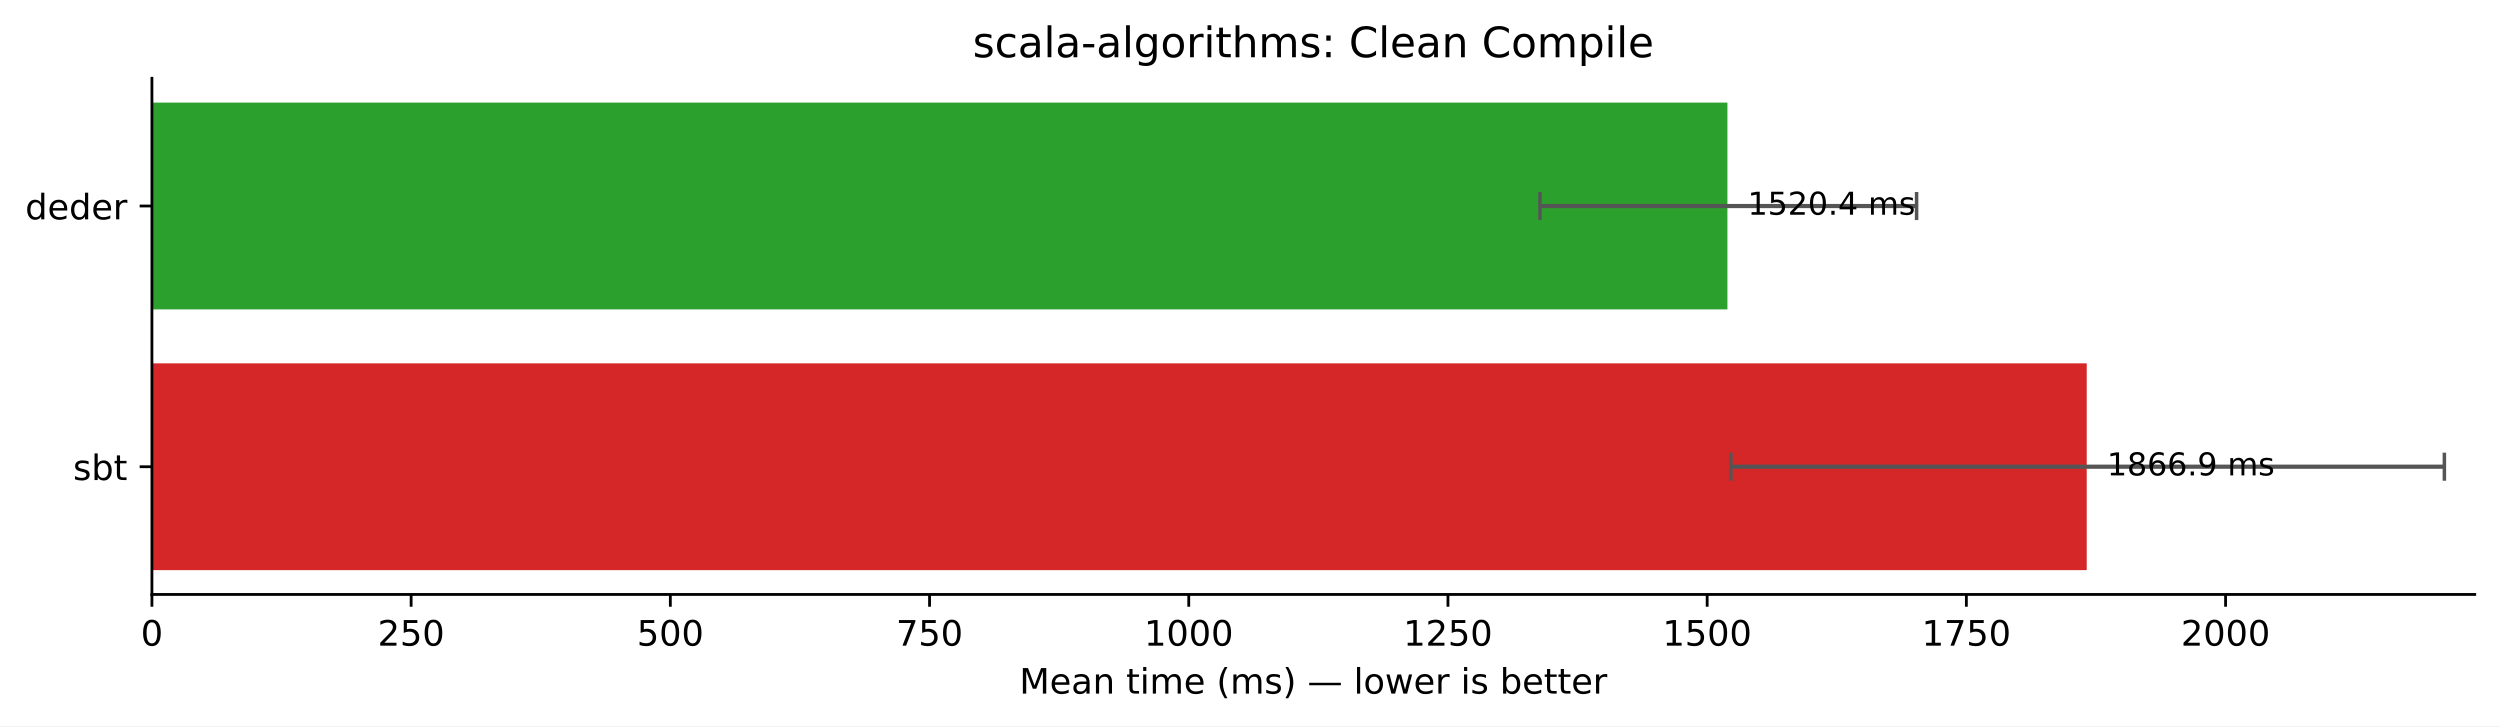
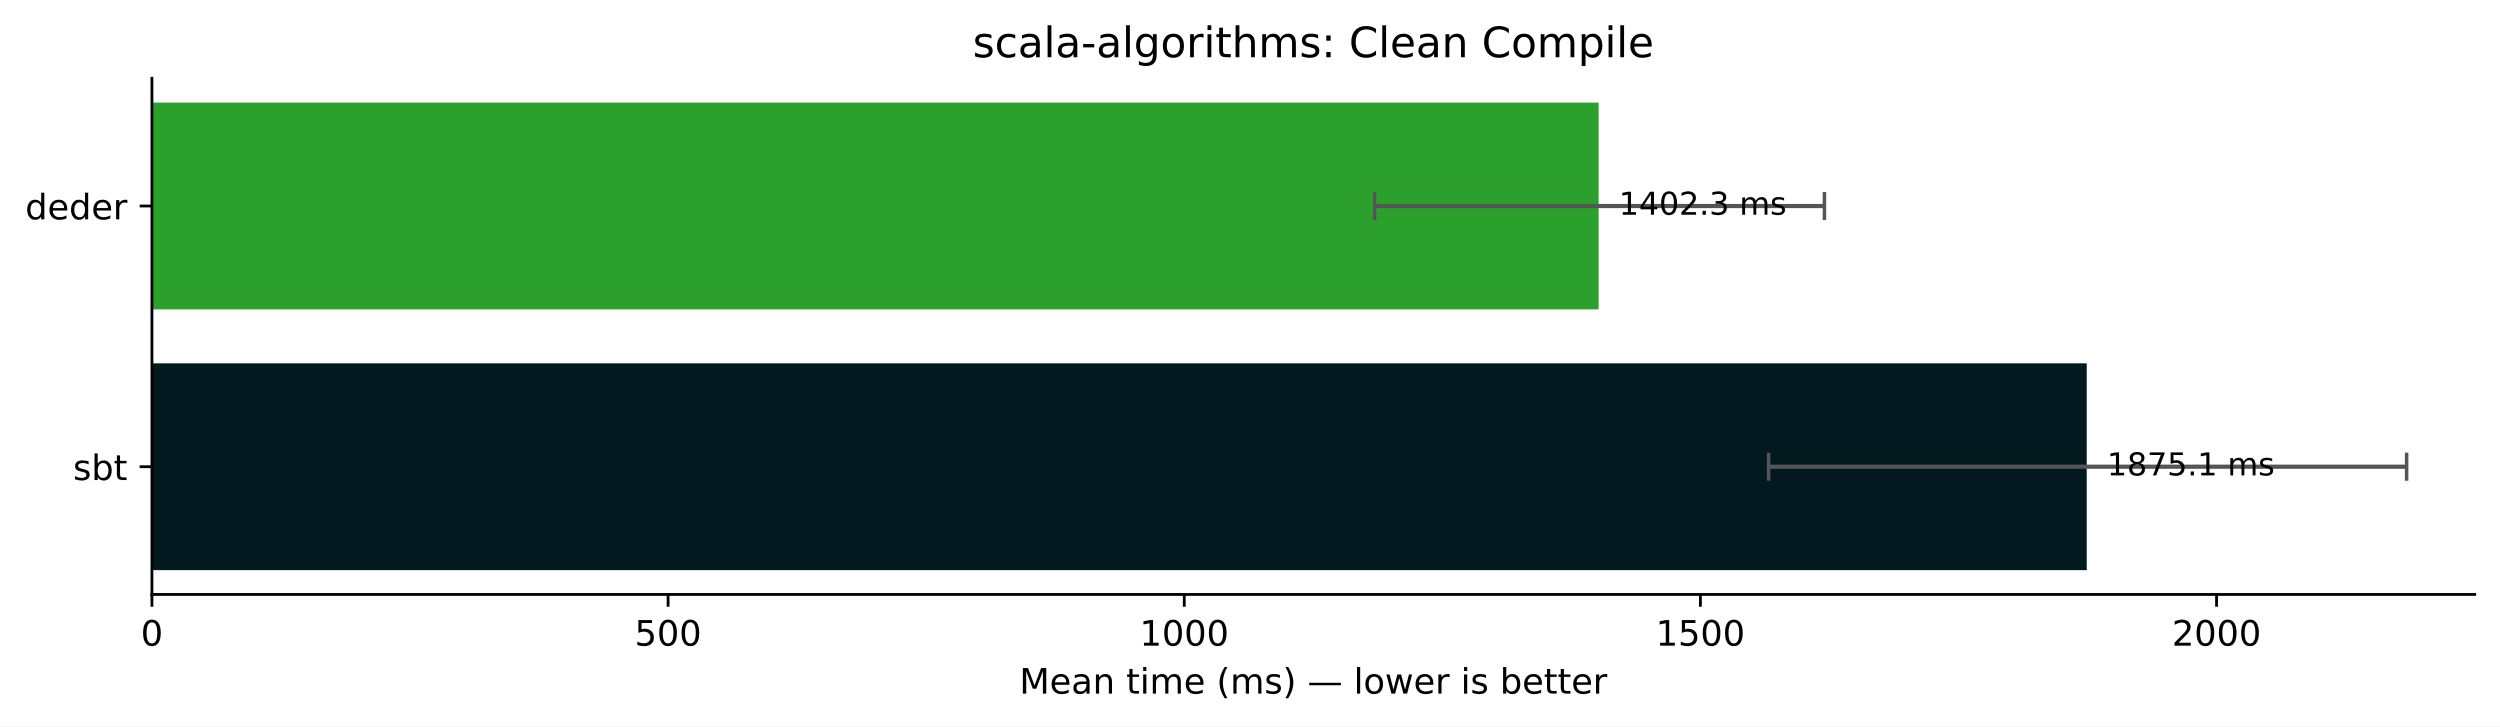
<svg xmlns="http://www.w3.org/2000/svg" xmlns:xlink="http://www.w3.org/1999/xlink" width="712.754pt" height="207.034pt" viewBox="0 0 712.754 207.034" version="1.1">
  <defs>
    <style type="text/css">*{stroke-linejoin: round; stroke-linecap: butt}</style>
  </defs>
  <g id="figure_1">
    <g id="patch_1">
      <path d="M 0 207.034  L 712.754 207.034  L 712.754 0  L 0 0  z " style="fill: #ffffff" />
    </g>
    <g id="axes_1">
      <g id="patch_2">
        <path d="M 43.314 169.478  L 705.554 169.478  L 705.554 22.318  L 43.314 22.318  z " style="fill: #ffffff" />
      </g>
      <g id="patch_3">
-         <path d="M 43.314 162.789  L 595.181 162.789  L 595.181 103.33  L 43.314 103.33  z " clip-path="url(#pf3f19728ad)" style="fill: #d62728; stroke: #ffffff; stroke-width: 0.5; stroke-linejoin: miter" />
+         <path d="M 43.314 162.789  L 595.181 162.789  L 595.181 103.33  L 43.314 103.33  z " clip-path="url(#pd1c0dfbd78)" style="fill: #01191f; stroke: #ffffff; stroke-width: 0.5; stroke-linejoin: miter" />
      </g>
      <g id="patch_4">
-         <path d="M 43.314 88.466  L 492.737 88.466  L 492.737 29.007  L 43.314 29.007  z " clip-path="url(#pf3f19728ad)" style="fill: #2ca02c; stroke: #ffffff; stroke-width: 0.5; stroke-linejoin: miter" />
+         <path d="M 43.314 88.466  L 456.024 88.466  L 456.024 29.007  L 43.314 29.007  z " clip-path="url(#pd1c0dfbd78)" style="fill: #2ca02c; stroke: #ffffff; stroke-width: 0.5; stroke-linejoin: miter" />
      </g>
      <g id="matplotlib.axis_1">
        <g id="xtick_1">
          <g id="line2d_1">
            <defs>
-               <path id="m927faacb60" d="M 0 0  L 0 3.5  " style="stroke: #000000; stroke-width: 0.8" />
+               <path id="m03cf337644" d="M 0 0  L 0 3.5  " style="stroke: #000000; stroke-width: 0.8" />
            </defs>
            <g>
-               <use xlink:href="#m927faacb60" x="43.314" y="169.478" style="stroke: #000000; stroke-width: 0.8" />
+               <use xlink:href="#m03cf337644" x="43.314" y="169.478" style="stroke: #000000; stroke-width: 0.8" />
            </g>
          </g>
          <g id="text_1">
            <g transform="translate(40.13281 184.0766) scale(0.1 -0.1)">
              <defs>
                <path id="DejaVuSans-30" d="M 2034 4250  Q 1547 4250 1301 3770  Q 1056 3291 1056 2328  Q 1056 1369 1301 889  Q 1547 409 2034 409  Q 2525 409 2770 889  Q 3016 1369 3016 2328  Q 3016 3291 2770 3770  Q 2525 4250 2034 4250  z M 2034 4750  Q 2819 4750 3233 4129  Q 3647 3509 3647 2328  Q 3647 1150 3233 529  Q 2819 -91 2034 -91  Q 1250 -91 836 529  Q 422 1150 422 2328  Q 422 3509 836 4129  Q 1250 4750 2034 4750  z " transform="scale(0.015625)" />
              </defs>
              <use xlink:href="#DejaVuSans-30" />
            </g>
          </g>
        </g>
        <g id="xtick_2">
          <g id="line2d_2">
            <g>
-               <use xlink:href="#m927faacb60" x="117.214" y="169.478" style="stroke: #000000; stroke-width: 0.8" />
+               <use xlink:href="#m03cf337644" x="190.472" y="169.478" style="stroke: #000000; stroke-width: 0.8" />
            </g>
          </g>
          <g id="text_2">
-             <g transform="translate(107.6705 184.0766) scale(0.1 -0.1)">
-               <defs>
-                 <path id="DejaVuSans-32" d="M 1228 531  L 3431 531  L 3431 0  L 469 0  L 469 531  Q 828 903 1448 1529  Q 2069 2156 2228 2338  Q 2531 2678 2651 2914  Q 2772 3150 2772 3378  Q 2772 3750 2511 3984  Q 2250 4219 1831 4219  Q 1534 4219 1204 4116  Q 875 4013 500 3803  L 500 4441  Q 881 4594 1212 4672  Q 1544 4750 1819 4750  Q 2544 4750 2975 4387  Q 3406 4025 3406 3419  Q 3406 3131 3298 2873  Q 3191 2616 2906 2266  Q 2828 2175 2409 1742  Q 1991 1309 1228 531  z " transform="scale(0.015625)" />
+             <g transform="translate(180.9282 184.0766) scale(0.1 -0.1)">
+               <defs>
                <path id="DejaVuSans-35" d="M 691 4666  L 3169 4666  L 3169 4134  L 1269 4134  L 1269 2991  Q 1406 3038 1543 3061  Q 1681 3084 1819 3084  Q 2600 3084 3056 2656  Q 3513 2228 3513 1497  Q 3513 744 3044 326  Q 2575 -91 1722 -91  Q 1428 -91 1123 -41  Q 819 9 494 109  L 494 744  Q 775 591 1075 516  Q 1375 441 1709 441  Q 2250 441 2565 725  Q 2881 1009 2881 1497  Q 2881 1984 2565 2268  Q 2250 2553 1709 2553  Q 1456 2553 1204 2497  Q 953 2441 691 2322  L 691 4666  z " transform="scale(0.015625)" />
              </defs>
-               <use xlink:href="#DejaVuSans-32" />
-               <use xlink:href="#DejaVuSans-35" transform="translate(63.62305 0)" />
-               <use xlink:href="#DejaVuSans-30" transform="translate(127.2461 0)" />
-             </g>
-           </g>
-         </g>
-         <g id="xtick_3">
-           <g id="line2d_3">
-             <g>
-               <use xlink:href="#m927faacb60" x="191.114" y="169.478" style="stroke: #000000; stroke-width: 0.8" />
-             </g>
-           </g>
-           <g id="text_3">
-             <g transform="translate(181.5707 184.0766) scale(0.1 -0.1)">
              <use xlink:href="#DejaVuSans-35" />
              <use xlink:href="#DejaVuSans-30" transform="translate(63.62305 0)" />
              <use xlink:href="#DejaVuSans-30" transform="translate(127.2461 0)" />
            </g>
          </g>
        </g>
-         <g id="xtick_4">
-           <g id="line2d_4">
-             <g>
-               <use xlink:href="#m927faacb60" x="265.015" y="169.478" style="stroke: #000000; stroke-width: 0.8" />
-             </g>
-           </g>
-           <g id="text_4">
-             <g transform="translate(255.4708 184.0766) scale(0.1 -0.1)">
-               <defs>
-                 <path id="DejaVuSans-37" d="M 525 4666  L 3525 4666  L 3525 4397  L 1831 0  L 1172 0  L 2766 4134  L 525 4134  L 525 4666  z " transform="scale(0.015625)" />
-               </defs>
-               <use xlink:href="#DejaVuSans-37" />
-               <use xlink:href="#DejaVuSans-35" transform="translate(63.62305 0)" />
-               <use xlink:href="#DejaVuSans-30" transform="translate(127.2461 0)" />
-             </g>
-           </g>
-         </g>
-         <g id="xtick_5">
-           <g id="line2d_5">
-             <g>
-               <use xlink:href="#m927faacb60" x="338.915" y="169.478" style="stroke: #000000; stroke-width: 0.8" />
-             </g>
-           </g>
-           <g id="text_5">
-             <g transform="translate(326.1898 184.0766) scale(0.1 -0.1)">
+         <g id="xtick_3">
+           <g id="line2d_3">
+             <g>
+               <use xlink:href="#m03cf337644" x="337.63" y="169.478" style="stroke: #000000; stroke-width: 0.8" />
+             </g>
+           </g>
+           <g id="text_3">
+             <g transform="translate(324.9048 184.0766) scale(0.1 -0.1)">
              <defs>
                <path id="DejaVuSans-31" d="M 794 531  L 1825 531  L 1825 4091  L 703 3866  L 703 4441  L 1819 4666  L 2450 4666  L 2450 531  L 3481 531  L 3481 0  L 794 0  L 794 531  z " transform="scale(0.015625)" />
              </defs>
              <use xlink:href="#DejaVuSans-31" />
              <use xlink:href="#DejaVuSans-30" transform="translate(63.62305 0)" />
              <use xlink:href="#DejaVuSans-30" transform="translate(127.2461 0)" />
              <use xlink:href="#DejaVuSans-30" transform="translate(190.8691 0)" />
            </g>
          </g>
        </g>
-         <g id="xtick_6">
-           <g id="line2d_6">
-             <g>
-               <use xlink:href="#m927faacb60" x="412.815" y="169.478" style="stroke: #000000; stroke-width: 0.8" />
-             </g>
-           </g>
-           <g id="text_6">
-             <g transform="translate(400.0899 184.0766) scale(0.1 -0.1)">
-               <use xlink:href="#DejaVuSans-31" />
-               <use xlink:href="#DejaVuSans-32" transform="translate(63.62305 0)" />
-               <use xlink:href="#DejaVuSans-35" transform="translate(127.2461 0)" />
-               <use xlink:href="#DejaVuSans-30" transform="translate(190.8691 0)" />
-             </g>
-           </g>
-         </g>
-         <g id="xtick_7">
-           <g id="line2d_7">
-             <g>
-               <use xlink:href="#m927faacb60" x="486.715" y="169.478" style="stroke: #000000; stroke-width: 0.8" />
-             </g>
-           </g>
-           <g id="text_7">
-             <g transform="translate(473.9901 184.0766) scale(0.1 -0.1)">
+         <g id="xtick_4">
+           <g id="line2d_4">
+             <g>
+               <use xlink:href="#m03cf337644" x="484.788" y="169.478" style="stroke: #000000; stroke-width: 0.8" />
+             </g>
+           </g>
+           <g id="text_4">
+             <g transform="translate(472.0627 184.0766) scale(0.1 -0.1)">
              <use xlink:href="#DejaVuSans-31" />
              <use xlink:href="#DejaVuSans-35" transform="translate(63.62305 0)" />
              <use xlink:href="#DejaVuSans-30" transform="translate(127.2461 0)" />
              <use xlink:href="#DejaVuSans-30" transform="translate(190.8691 0)" />
            </g>
          </g>
        </g>
-         <g id="xtick_8">
-           <g id="line2d_8">
-             <g>
-               <use xlink:href="#m927faacb60" x="560.615" y="169.478" style="stroke: #000000; stroke-width: 0.8" />
-             </g>
-           </g>
-           <g id="text_8">
-             <g transform="translate(547.8903 184.0766) scale(0.1 -0.1)">
-               <use xlink:href="#DejaVuSans-31" />
-               <use xlink:href="#DejaVuSans-37" transform="translate(63.62305 0)" />
-               <use xlink:href="#DejaVuSans-35" transform="translate(127.2461 0)" />
-               <use xlink:href="#DejaVuSans-30" transform="translate(190.8691 0)" />
-             </g>
-           </g>
-         </g>
-         <g id="xtick_9">
-           <g id="line2d_9">
-             <g>
-               <use xlink:href="#m927faacb60" x="634.515" y="169.478" style="stroke: #000000; stroke-width: 0.8" />
-             </g>
-           </g>
-           <g id="text_9">
-             <g transform="translate(621.7905 184.0766) scale(0.1 -0.1)">
+         <g id="xtick_5">
+           <g id="line2d_5">
+             <g>
+               <use xlink:href="#m03cf337644" x="631.946" y="169.478" style="stroke: #000000; stroke-width: 0.8" />
+             </g>
+           </g>
+           <g id="text_5">
+             <g transform="translate(619.2206 184.0766) scale(0.1 -0.1)">
+               <defs>
+                 <path id="DejaVuSans-32" d="M 1228 531  L 3431 531  L 3431 0  L 469 0  L 469 531  Q 828 903 1448 1529  Q 2069 2156 2228 2338  Q 2531 2678 2651 2914  Q 2772 3150 2772 3378  Q 2772 3750 2511 3984  Q 2250 4219 1831 4219  Q 1534 4219 1204 4116  Q 875 4013 500 3803  L 500 4441  Q 881 4594 1212 4672  Q 1544 4750 1819 4750  Q 2544 4750 2975 4387  Q 3406 4025 3406 3419  Q 3406 3131 3298 2873  Q 3191 2616 2906 2266  Q 2828 2175 2409 1742  Q 1991 1309 1228 531  z " transform="scale(0.015625)" />
+               </defs>
              <use xlink:href="#DejaVuSans-32" />
              <use xlink:href="#DejaVuSans-30" transform="translate(63.62305 0)" />
              <use xlink:href="#DejaVuSans-30" transform="translate(127.2461 0)" />
              <use xlink:href="#DejaVuSans-30" transform="translate(190.8691 0)" />
            </g>
          </g>
        </g>
-         <g id="text_10">
+         <g id="text_6">
          <g transform="translate(290.6372 197.7547) scale(0.1 -0.1)">
            <defs>
              <path id="DejaVuSans-4d" d="M 628 4666  L 1569 4666  L 2759 1491  L 3956 4666  L 4897 4666  L 4897 0  L 4281 0  L 4281 4097  L 3078 897  L 2444 897  L 1241 4097  L 1241 0  L 628 0  L 628 4666  z " transform="scale(0.015625)" />
              <path id="DejaVuSans-65" d="M 3597 1894  L 3597 1613  L 953 1613  Q 991 1019 1311 708  Q 1631 397 2203 397  Q 2534 397 2845 478  Q 3156 559 3463 722  L 3463 178  Q 3153 47 2828 -22  Q 2503 -91 2169 -91  Q 1331 -91 842 396  Q 353 884 353 1716  Q 353 2575 817 3079  Q 1281 3584 2069 3584  Q 2775 3584 3186 3129  Q 3597 2675 3597 1894  z M 3022 2063  Q 3016 2534 2758 2815  Q 2500 3097 2075 3097  Q 1594 3097 1305 2825  Q 1016 2553 972 2059  L 3022 2063  z " transform="scale(0.015625)" />
              <path id="DejaVuSans-61" d="M 2194 1759  Q 1497 1759 1228 1600  Q 959 1441 959 1056  Q 959 750 1161 570  Q 1363 391 1709 391  Q 2188 391 2477 730  Q 2766 1069 2766 1631  L 2766 1759  L 2194 1759  z M 3341 1997  L 3341 0  L 2766 0  L 2766 531  Q 2569 213 2275 61  Q 1981 -91 1556 -91  Q 1019 -91 701 211  Q 384 513 384 1019  Q 384 1609 779 1909  Q 1175 2209 1959 2209  L 2766 2209  L 2766 2266  Q 2766 2663 2505 2880  Q 2244 3097 1772 3097  Q 1472 3097 1187 3025  Q 903 2953 641 2809  L 641 3341  Q 956 3463 1253 3523  Q 1550 3584 1831 3584  Q 2591 3584 2966 3190  Q 3341 2797 3341 1997  z " transform="scale(0.015625)" />
              <path id="DejaVuSans-6e" d="M 3513 2113  L 3513 0  L 2938 0  L 2938 2094  Q 2938 2591 2744 2837  Q 2550 3084 2163 3084  Q 1697 3084 1428 2787  Q 1159 2491 1159 1978  L 1159 0  L 581 0  L 581 3500  L 1159 3500  L 1159 2956  Q 1366 3272 1645 3428  Q 1925 3584 2291 3584  Q 2894 3584 3203 3211  Q 3513 2838 3513 2113  z " transform="scale(0.015625)" />
              <path id="DejaVuSans-20" transform="scale(0.015625)" />
              <path id="DejaVuSans-74" d="M 1172 4494  L 1172 3500  L 2356 3500  L 2356 3053  L 1172 3053  L 1172 1153  Q 1172 725 1289 603  Q 1406 481 1766 481  L 2356 481  L 2356 0  L 1766 0  Q 1100 0 847 248  Q 594 497 594 1153  L 594 3053  L 172 3053  L 172 3500  L 594 3500  L 594 4494  L 1172 4494  z " transform="scale(0.015625)" />
              <path id="DejaVuSans-69" d="M 603 3500  L 1178 3500  L 1178 0  L 603 0  L 603 3500  z M 603 4863  L 1178 4863  L 1178 4134  L 603 4134  L 603 4863  z " transform="scale(0.015625)" />
              <path id="DejaVuSans-6d" d="M 3328 2828  Q 3544 3216 3844 3400  Q 4144 3584 4550 3584  Q 5097 3584 5394 3201  Q 5691 2819 5691 2113  L 5691 0  L 5113 0  L 5113 2094  Q 5113 2597 4934 2840  Q 4756 3084 4391 3084  Q 3944 3084 3684 2787  Q 3425 2491 3425 1978  L 3425 0  L 2847 0  L 2847 2094  Q 2847 2600 2669 2842  Q 2491 3084 2119 3084  Q 1678 3084 1418 2786  Q 1159 2488 1159 1978  L 1159 0  L 581 0  L 581 3500  L 1159 3500  L 1159 2956  Q 1356 3278 1631 3431  Q 1906 3584 2284 3584  Q 2666 3584 2933 3390  Q 3200 3197 3328 2828  z " transform="scale(0.015625)" />
              <path id="DejaVuSans-28" d="M 1984 4856  Q 1566 4138 1362 3434  Q 1159 2731 1159 2009  Q 1159 1288 1364 580  Q 1569 -128 1984 -844  L 1484 -844  Q 1016 -109 783 600  Q 550 1309 550 2009  Q 550 2706 781 3412  Q 1013 4119 1484 4856  L 1984 4856  z " transform="scale(0.015625)" />
              <path id="DejaVuSans-73" d="M 2834 3397  L 2834 2853  Q 2591 2978 2328 3040  Q 2066 3103 1784 3103  Q 1356 3103 1142 2972  Q 928 2841 928 2578  Q 928 2378 1081 2264  Q 1234 2150 1697 2047  L 1894 2003  Q 2506 1872 2764 1633  Q 3022 1394 3022 966  Q 3022 478 2636 193  Q 2250 -91 1575 -91  Q 1294 -91 989 -36  Q 684 19 347 128  L 347 722  Q 666 556 975 473  Q 1284 391 1588 391  Q 1994 391 2212 530  Q 2431 669 2431 922  Q 2431 1156 2273 1281  Q 2116 1406 1581 1522  L 1381 1569  Q 847 1681 609 1914  Q 372 2147 372 2553  Q 372 3047 722 3315  Q 1072 3584 1716 3584  Q 2034 3584 2315 3537  Q 2597 3491 2834 3397  z " transform="scale(0.015625)" />
              <path id="DejaVuSans-29" d="M 513 4856  L 1013 4856  Q 1481 4119 1714 3412  Q 1947 2706 1947 2009  Q 1947 1309 1714 600  Q 1481 -109 1013 -844  L 513 -844  Q 928 -128 1133 580  Q 1338 1288 1338 2009  Q 1338 2731 1133 3434  Q 928 4138 513 4856  z " transform="scale(0.015625)" />
              <path id="DejaVuSans-2014" d="M 313 1978  L 6088 1978  L 6088 1528  L 313 1528  L 313 1978  z " transform="scale(0.015625)" />
              <path id="DejaVuSans-6c" d="M 603 4863  L 1178 4863  L 1178 0  L 603 0  L 603 4863  z " transform="scale(0.015625)" />
              <path id="DejaVuSans-6f" d="M 1959 3097  Q 1497 3097 1228 2736  Q 959 2375 959 1747  Q 959 1119 1226 758  Q 1494 397 1959 397  Q 2419 397 2687 759  Q 2956 1122 2956 1747  Q 2956 2369 2687 2733  Q 2419 3097 1959 3097  z M 1959 3584  Q 2709 3584 3137 3096  Q 3566 2609 3566 1747  Q 3566 888 3137 398  Q 2709 -91 1959 -91  Q 1206 -91 779 398  Q 353 888 353 1747  Q 353 2609 779 3096  Q 1206 3584 1959 3584  z " transform="scale(0.015625)" />
              <path id="DejaVuSans-77" d="M 269 3500  L 844 3500  L 1563 769  L 2278 3500  L 2956 3500  L 3675 769  L 4391 3500  L 4966 3500  L 4050 0  L 3372 0  L 2619 2869  L 1863 0  L 1184 0  L 269 3500  z " transform="scale(0.015625)" />
              <path id="DejaVuSans-72" d="M 2631 2963  Q 2534 3019 2420 3045  Q 2306 3072 2169 3072  Q 1681 3072 1420 2755  Q 1159 2438 1159 1844  L 1159 0  L 581 0  L 581 3500  L 1159 3500  L 1159 2956  Q 1341 3275 1631 3429  Q 1922 3584 2338 3584  Q 2397 3584 2469 3576  Q 2541 3569 2628 3553  L 2631 2963  z " transform="scale(0.015625)" />
              <path id="DejaVuSans-62" d="M 3116 1747  Q 3116 2381 2855 2742  Q 2594 3103 2138 3103  Q 1681 3103 1420 2742  Q 1159 2381 1159 1747  Q 1159 1113 1420 752  Q 1681 391 2138 391  Q 2594 391 2855 752  Q 3116 1113 3116 1747  z M 1159 2969  Q 1341 3281 1617 3432  Q 1894 3584 2278 3584  Q 2916 3584 3314 3078  Q 3713 2572 3713 1747  Q 3713 922 3314 415  Q 2916 -91 2278 -91  Q 1894 -91 1617 61  Q 1341 213 1159 525  L 1159 0  L 581 0  L 581 4863  L 1159 4863  L 1159 2969  z " transform="scale(0.015625)" />
            </defs>
            <use xlink:href="#DejaVuSans-4d" />
            <use xlink:href="#DejaVuSans-65" transform="translate(86.2793 0)" />
            <use xlink:href="#DejaVuSans-61" transform="translate(147.8027 0)" />
            <use xlink:href="#DejaVuSans-6e" transform="translate(209.082 0)" />
            <use xlink:href="#DejaVuSans-20" transform="translate(272.4609 0)" />
            <use xlink:href="#DejaVuSans-74" transform="translate(304.248 0)" />
            <use xlink:href="#DejaVuSans-69" transform="translate(343.457 0)" />
            <use xlink:href="#DejaVuSans-6d" transform="translate(371.2402 0)" />
            <use xlink:href="#DejaVuSans-65" transform="translate(468.6523 0)" />
            <use xlink:href="#DejaVuSans-20" transform="translate(530.1758 0)" />
            <use xlink:href="#DejaVuSans-28" transform="translate(561.9629 0)" />
            <use xlink:href="#DejaVuSans-6d" transform="translate(600.9766 0)" />
            <use xlink:href="#DejaVuSans-73" transform="translate(698.3887 0)" />
            <use xlink:href="#DejaVuSans-29" transform="translate(750.4883 0)" />
            <use xlink:href="#DejaVuSans-20" transform="translate(789.502 0)" />
            <use xlink:href="#DejaVuSans-2014" transform="translate(821.2891 0)" />
            <use xlink:href="#DejaVuSans-20" transform="translate(921.2891 0)" />
            <use xlink:href="#DejaVuSans-6c" transform="translate(953.0762 0)" />
            <use xlink:href="#DejaVuSans-6f" transform="translate(980.8594 0)" />
            <use xlink:href="#DejaVuSans-77" transform="translate(1042.041 0)" />
            <use xlink:href="#DejaVuSans-65" transform="translate(1123.828 0)" />
            <use xlink:href="#DejaVuSans-72" transform="translate(1185.352 0)" />
            <use xlink:href="#DejaVuSans-20" transform="translate(1226.465 0)" />
            <use xlink:href="#DejaVuSans-69" transform="translate(1258.252 0)" />
            <use xlink:href="#DejaVuSans-73" transform="translate(1286.035 0)" />
            <use xlink:href="#DejaVuSans-20" transform="translate(1338.135 0)" />
            <use xlink:href="#DejaVuSans-62" transform="translate(1369.922 0)" />
            <use xlink:href="#DejaVuSans-65" transform="translate(1433.398 0)" />
            <use xlink:href="#DejaVuSans-74" transform="translate(1494.922 0)" />
            <use xlink:href="#DejaVuSans-74" transform="translate(1534.131 0)" />
            <use xlink:href="#DejaVuSans-65" transform="translate(1573.34 0)" />
            <use xlink:href="#DejaVuSans-72" transform="translate(1634.863 0)" />
          </g>
        </g>
      </g>
      <g id="matplotlib.axis_2">
        <g id="ytick_1">
-           <g id="line2d_10">
+           <g id="line2d_6">
            <defs>
-               <path id="med638b13eb" d="M 0 0  L -3.5 0  " style="stroke: #000000; stroke-width: 0.8" />
+               <path id="mfd02c3371c" d="M 0 0  L -3.5 0  " style="stroke: #000000; stroke-width: 0.8" />
            </defs>
            <g>
-               <use xlink:href="#med638b13eb" x="43.314" y="133.06" style="stroke: #000000; stroke-width: 0.8" />
-             </g>
-           </g>
-           <g id="text_11">
+               <use xlink:href="#mfd02c3371c" x="43.314" y="133.06" style="stroke: #000000; stroke-width: 0.8" />
+             </g>
+           </g>
+           <g id="text_7">
            <g transform="translate(20.83594 136.859) scale(0.1 -0.1)">
              <use xlink:href="#DejaVuSans-73" />
              <use xlink:href="#DejaVuSans-62" transform="translate(52.09961 0)" />
              <use xlink:href="#DejaVuSans-74" transform="translate(115.5762 0)" />
            </g>
          </g>
        </g>
        <g id="ytick_2">
-           <g id="line2d_11">
-             <g>
-               <use xlink:href="#med638b13eb" x="43.314" y="58.737" style="stroke: #000000; stroke-width: 0.8" />
-             </g>
-           </g>
-           <g id="text_12">
+           <g id="line2d_7">
+             <g>
+               <use xlink:href="#mfd02c3371c" x="43.314" y="58.737" style="stroke: #000000; stroke-width: 0.8" />
+             </g>
+           </g>
+           <g id="text_8">
            <g transform="translate(7.2 62.53573) scale(0.1 -0.1)">
              <defs>
                <path id="DejaVuSans-64" d="M 2906 2969  L 2906 4863  L 3481 4863  L 3481 0  L 2906 0  L 2906 525  Q 2725 213 2448 61  Q 2172 -91 1784 -91  Q 1150 -91 751 415  Q 353 922 353 1747  Q 353 2572 751 3078  Q 1150 3584 1784 3584  Q 2172 3584 2448 3432  Q 2725 3281 2906 2969  z M 947 1747  Q 947 1113 1208 752  Q 1469 391 1925 391  Q 2381 391 2643 752  Q 2906 1113 2906 1747  Q 2906 2381 2643 2742  Q 2381 3103 1925 3103  Q 1469 3103 1208 2742  Q 947 2381 947 1747  z " transform="scale(0.015625)" />
              </defs>
              <use xlink:href="#DejaVuSans-64" />
              <use xlink:href="#DejaVuSans-65" transform="translate(63.47656 0)" />
              <use xlink:href="#DejaVuSans-64" transform="translate(125 0)" />
              <use xlink:href="#DejaVuSans-65" transform="translate(188.4766 0)" />
              <use xlink:href="#DejaVuSans-72" transform="translate(250 0)" />
            </g>
          </g>
        </g>
      </g>
      <g id="LineCollection_1">
-         <path d="M 493.468 133.06  L 696.893 133.06  " clip-path="url(#pf3f19728ad)" style="fill: none; stroke: #555555; stroke-width: 1.2" />
-         <path d="M 439.049 58.737  L 546.424 58.737  " clip-path="url(#pf3f19728ad)" style="fill: none; stroke: #555555; stroke-width: 1.2" />
-       </g>
-       <g id="line2d_12">
+         <path d="M 504.232 133.06  L 686.129 133.06  " clip-path="url(#pd1c0dfbd78)" style="fill: none; stroke: #555555; stroke-width: 1.2" />
+         <path d="M 391.898 58.737  L 520.149 58.737  " clip-path="url(#pd1c0dfbd78)" style="fill: none; stroke: #555555; stroke-width: 1.2" />
+       </g>
+       <g id="line2d_8">
        <defs>
-           <path id="m1f650d1346" d="M 0 4  L 0 -4  " style="stroke: #555555" />
+           <path id="mded0e15c75" d="M 0 4  L 0 -4  " style="stroke: #555555" />
        </defs>
-         <g clip-path="url(#pf3f19728ad)">
-           <use xlink:href="#m1f650d1346" x="493.468" y="133.06" style="fill: #1f77b4; stroke: #555555" />
-           <use xlink:href="#m1f650d1346" x="439.049" y="58.737" style="fill: #1f77b4; stroke: #555555" />
-         </g>
-       </g>
-       <g id="line2d_13">
-         <g clip-path="url(#pf3f19728ad)">
-           <use xlink:href="#m1f650d1346" x="696.893" y="133.06" style="fill: #1f77b4; stroke: #555555" />
-           <use xlink:href="#m1f650d1346" x="546.424" y="58.737" style="fill: #1f77b4; stroke: #555555" />
+         <g clip-path="url(#pd1c0dfbd78)">
+           <use xlink:href="#mded0e15c75" x="504.232" y="133.06" style="fill: #1f77b4; stroke: #555555" />
+           <use xlink:href="#mded0e15c75" x="391.898" y="58.737" style="fill: #1f77b4; stroke: #555555" />
+         </g>
+       </g>
+       <g id="line2d_9">
+         <g clip-path="url(#pd1c0dfbd78)">
+           <use xlink:href="#mded0e15c75" x="686.129" y="133.06" style="fill: #1f77b4; stroke: #555555" />
+           <use xlink:href="#mded0e15c75" x="520.149" y="58.737" style="fill: #1f77b4; stroke: #555555" />
        </g>
      </g>
      <g id="patch_5">
        <path d="M 43.314 169.478  L 43.314 22.318  " style="fill: none; stroke: #000000; stroke-width: 0.8; stroke-linejoin: miter; stroke-linecap: square" />
      </g>
      <g id="patch_6">
        <path d="M 43.314 169.478  L 705.554 169.478  " style="fill: none; stroke: #000000; stroke-width: 0.8; stroke-linejoin: miter; stroke-linecap: square" />
      </g>
-       <g id="text_13">
+       <g id="text_9">
        <g transform="translate(600.6994 135.5432) scale(0.09 -0.09)">
          <defs>
            <path id="DejaVuSans-38" d="M 2034 2216  Q 1584 2216 1326 1975  Q 1069 1734 1069 1313  Q 1069 891 1326 650  Q 1584 409 2034 409  Q 2484 409 2743 651  Q 3003 894 3003 1313  Q 3003 1734 2745 1975  Q 2488 2216 2034 2216  z M 1403 2484  Q 997 2584 770 2862  Q 544 3141 544 3541  Q 544 4100 942 4425  Q 1341 4750 2034 4750  Q 2731 4750 3128 4425  Q 3525 4100 3525 3541  Q 3525 3141 3298 2862  Q 3072 2584 2669 2484  Q 3125 2378 3379 2068  Q 3634 1759 3634 1313  Q 3634 634 3220 271  Q 2806 -91 2034 -91  Q 1263 -91 848 271  Q 434 634 434 1313  Q 434 1759 690 2068  Q 947 2378 1403 2484  z M 1172 3481  Q 1172 3119 1398 2916  Q 1625 2713 2034 2713  Q 2441 2713 2670 2916  Q 2900 3119 2900 3481  Q 2900 3844 2670 4047  Q 2441 4250 2034 4250  Q 1625 4250 1398 4047  Q 1172 3844 1172 3481  z " transform="scale(0.015625)" />
-             <path id="DejaVuSans-36" d="M 2113 2584  Q 1688 2584 1439 2293  Q 1191 2003 1191 1497  Q 1191 994 1439 701  Q 1688 409 2113 409  Q 2538 409 2786 701  Q 3034 994 3034 1497  Q 3034 2003 2786 2293  Q 2538 2584 2113 2584  z M 3366 4563  L 3366 3988  Q 3128 4100 2886 4159  Q 2644 4219 2406 4219  Q 1781 4219 1451 3797  Q 1122 3375 1075 2522  Q 1259 2794 1537 2939  Q 1816 3084 2150 3084  Q 2853 3084 3261 2657  Q 3669 2231 3669 1497  Q 3669 778 3244 343  Q 2819 -91 2113 -91  Q 1303 -91 875 529  Q 447 1150 447 2328  Q 447 3434 972 4092  Q 1497 4750 2381 4750  Q 2619 4750 2861 4703  Q 3103 4656 3366 4563  z " transform="scale(0.015625)" />
+             <path id="DejaVuSans-37" d="M 525 4666  L 3525 4666  L 3525 4397  L 1831 0  L 1172 0  L 2766 4134  L 525 4134  L 525 4666  z " transform="scale(0.015625)" />
            <path id="DejaVuSans-2e" d="M 684 794  L 1344 794  L 1344 0  L 684 0  L 684 794  z " transform="scale(0.015625)" />
-             <path id="DejaVuSans-39" d="M 703 97  L 703 672  Q 941 559 1184 500  Q 1428 441 1663 441  Q 2288 441 2617 861  Q 2947 1281 2994 2138  Q 2813 1869 2534 1725  Q 2256 1581 1919 1581  Q 1219 1581 811 2004  Q 403 2428 403 3163  Q 403 3881 828 4315  Q 1253 4750 1959 4750  Q 2769 4750 3195 4129  Q 3622 3509 3622 2328  Q 3622 1225 3098 567  Q 2575 -91 1691 -91  Q 1453 -91 1209 -44  Q 966 3 703 97  z M 1959 2075  Q 2384 2075 2632 2365  Q 2881 2656 2881 3163  Q 2881 3666 2632 3958  Q 2384 4250 1959 4250  Q 1534 4250 1286 3958  Q 1038 3666 1038 3163  Q 1038 2656 1286 2365  Q 1534 2075 1959 2075  z " transform="scale(0.015625)" />
          </defs>
          <use xlink:href="#DejaVuSans-31" />
          <use xlink:href="#DejaVuSans-38" transform="translate(63.62305 0)" />
-           <use xlink:href="#DejaVuSans-36" transform="translate(127.2461 0)" />
-           <use xlink:href="#DejaVuSans-36" transform="translate(190.8691 0)" />
+           <use xlink:href="#DejaVuSans-37" transform="translate(127.2461 0)" />
+           <use xlink:href="#DejaVuSans-35" transform="translate(190.8691 0)" />
          <use xlink:href="#DejaVuSans-2e" transform="translate(254.4922 0)" />
-           <use xlink:href="#DejaVuSans-39" transform="translate(286.2793 0)" />
+           <use xlink:href="#DejaVuSans-31" transform="translate(286.2793 0)" />
          <use xlink:href="#DejaVuSans-20" transform="translate(349.9023 0)" />
          <use xlink:href="#DejaVuSans-6d" transform="translate(381.6895 0)" />
          <use xlink:href="#DejaVuSans-73" transform="translate(479.1016 0)" />
        </g>
      </g>
-       <g id="text_14">
-         <g transform="translate(498.2554 61.21995) scale(0.09 -0.09)">
+       <g id="text_10">
+         <g transform="translate(461.5423 61.21995) scale(0.09 -0.09)">
          <defs>
            <path id="DejaVuSans-34" d="M 2419 4116  L 825 1625  L 2419 1625  L 2419 4116  z M 2253 4666  L 3047 4666  L 3047 1625  L 3713 1625  L 3713 1100  L 3047 1100  L 3047 0  L 2419 0  L 2419 1100  L 313 1100  L 313 1709  L 2253 4666  z " transform="scale(0.015625)" />
+             <path id="DejaVuSans-33" d="M 2597 2516  Q 3050 2419 3304 2112  Q 3559 1806 3559 1356  Q 3559 666 3084 287  Q 2609 -91 1734 -91  Q 1441 -91 1130 -33  Q 819 25 488 141  L 488 750  Q 750 597 1062 519  Q 1375 441 1716 441  Q 2309 441 2620 675  Q 2931 909 2931 1356  Q 2931 1769 2642 2001  Q 2353 2234 1838 2234  L 1294 2234  L 1294 2753  L 1863 2753  Q 2328 2753 2575 2939  Q 2822 3125 2822 3475  Q 2822 3834 2567 4026  Q 2313 4219 1838 4219  Q 1578 4219 1281 4162  Q 984 4106 628 3988  L 628 4550  Q 988 4650 1302 4700  Q 1616 4750 1894 4750  Q 2613 4750 3031 4423  Q 3450 4097 3450 3541  Q 3450 3153 3228 2886  Q 3006 2619 2597 2516  z " transform="scale(0.015625)" />
          </defs>
          <use xlink:href="#DejaVuSans-31" />
-           <use xlink:href="#DejaVuSans-35" transform="translate(63.62305 0)" />
-           <use xlink:href="#DejaVuSans-32" transform="translate(127.2461 0)" />
-           <use xlink:href="#DejaVuSans-30" transform="translate(190.8691 0)" />
+           <use xlink:href="#DejaVuSans-34" transform="translate(63.62305 0)" />
+           <use xlink:href="#DejaVuSans-30" transform="translate(127.2461 0)" />
+           <use xlink:href="#DejaVuSans-32" transform="translate(190.8691 0)" />
          <use xlink:href="#DejaVuSans-2e" transform="translate(254.4922 0)" />
-           <use xlink:href="#DejaVuSans-34" transform="translate(286.2793 0)" />
+           <use xlink:href="#DejaVuSans-33" transform="translate(286.2793 0)" />
          <use xlink:href="#DejaVuSans-20" transform="translate(349.9023 0)" />
          <use xlink:href="#DejaVuSans-6d" transform="translate(381.6895 0)" />
          <use xlink:href="#DejaVuSans-73" transform="translate(479.1016 0)" />
        </g>
      </g>
-       <g id="text_15">
+       <g id="text_11">
        <g transform="translate(277.3391 16.31812) scale(0.12 -0.12)">
          <defs>
            <path id="DejaVuSans-63" d="M 3122 3366  L 3122 2828  Q 2878 2963 2633 3030  Q 2388 3097 2138 3097  Q 1578 3097 1268 2742  Q 959 2388 959 1747  Q 959 1106 1268 751  Q 1578 397 2138 397  Q 2388 397 2633 464  Q 2878 531 3122 666  L 3122 134  Q 2881 22 2623 -34  Q 2366 -91 2075 -91  Q 1284 -91 818 406  Q 353 903 353 1747  Q 353 2603 823 3093  Q 1294 3584 2113 3584  Q 2378 3584 2631 3529  Q 2884 3475 3122 3366  z " transform="scale(0.015625)" />
            <path id="DejaVuSans-2d" d="M 313 2009  L 1997 2009  L 1997 1497  L 313 1497  L 313 2009  z " transform="scale(0.015625)" />
            <path id="DejaVuSans-67" d="M 2906 1791  Q 2906 2416 2648 2759  Q 2391 3103 1925 3103  Q 1463 3103 1205 2759  Q 947 2416 947 1791  Q 947 1169 1205 825  Q 1463 481 1925 481  Q 2391 481 2648 825  Q 2906 1169 2906 1791  z M 3481 434  Q 3481 -459 3084 -895  Q 2688 -1331 1869 -1331  Q 1566 -1331 1297 -1286  Q 1028 -1241 775 -1147  L 775 -588  Q 1028 -725 1275 -790  Q 1522 -856 1778 -856  Q 2344 -856 2625 -561  Q 2906 -266 2906 331  L 2906 616  Q 2728 306 2450 153  Q 2172 0 1784 0  Q 1141 0 747 490  Q 353 981 353 1791  Q 353 2603 747 3093  Q 1141 3584 1784 3584  Q 2172 3584 2450 3431  Q 2728 3278 2906 2969  L 2906 3500  L 3481 3500  L 3481 434  z " transform="scale(0.015625)" />
            <path id="DejaVuSans-68" d="M 3513 2113  L 3513 0  L 2938 0  L 2938 2094  Q 2938 2591 2744 2837  Q 2550 3084 2163 3084  Q 1697 3084 1428 2787  Q 1159 2491 1159 1978  L 1159 0  L 581 0  L 581 4863  L 1159 4863  L 1159 2956  Q 1366 3272 1645 3428  Q 1925 3584 2291 3584  Q 2894 3584 3203 3211  Q 3513 2838 3513 2113  z " transform="scale(0.015625)" />
            <path id="DejaVuSans-3a" d="M 750 794  L 1409 794  L 1409 0  L 750 0  L 750 794  z M 750 3309  L 1409 3309  L 1409 2516  L 750 2516  L 750 3309  z " transform="scale(0.015625)" />
            <path id="DejaVuSans-43" d="M 4122 4306  L 4122 3641  Q 3803 3938 3442 4084  Q 3081 4231 2675 4231  Q 1875 4231 1450 3742  Q 1025 3253 1025 2328  Q 1025 1406 1450 917  Q 1875 428 2675 428  Q 3081 428 3442 575  Q 3803 722 4122 1019  L 4122 359  Q 3791 134 3420 21  Q 3050 -91 2638 -91  Q 1578 -91 968 557  Q 359 1206 359 2328  Q 359 3453 968 4101  Q 1578 4750 2638 4750  Q 3056 4750 3426 4639  Q 3797 4528 4122 4306  z " transform="scale(0.015625)" />
            <path id="DejaVuSans-70" d="M 1159 525  L 1159 -1331  L 581 -1331  L 581 3500  L 1159 3500  L 1159 2969  Q 1341 3281 1617 3432  Q 1894 3584 2278 3584  Q 2916 3584 3314 3078  Q 3713 2572 3713 1747  Q 3713 922 3314 415  Q 2916 -91 2278 -91  Q 1894 -91 1617 61  Q 1341 213 1159 525  z M 3116 1747  Q 3116 2381 2855 2742  Q 2594 3103 2138 3103  Q 1681 3103 1420 2742  Q 1159 2381 1159 1747  Q 1159 1113 1420 752  Q 1681 391 2138 391  Q 2594 391 2855 752  Q 3116 1113 3116 1747  z " transform="scale(0.015625)" />
          </defs>
          <use xlink:href="#DejaVuSans-73" />
          <use xlink:href="#DejaVuSans-63" transform="translate(52.09961 0)" />
          <use xlink:href="#DejaVuSans-61" transform="translate(107.0801 0)" />
          <use xlink:href="#DejaVuSans-6c" transform="translate(168.3594 0)" />
          <use xlink:href="#DejaVuSans-61" transform="translate(196.1426 0)" />
          <use xlink:href="#DejaVuSans-2d" transform="translate(257.4219 0)" />
          <use xlink:href="#DejaVuSans-61" transform="translate(293.5059 0)" />
          <use xlink:href="#DejaVuSans-6c" transform="translate(354.7852 0)" />
          <use xlink:href="#DejaVuSans-67" transform="translate(382.5684 0)" />
          <use xlink:href="#DejaVuSans-6f" transform="translate(446.0449 0)" />
          <use xlink:href="#DejaVuSans-72" transform="translate(507.2266 0)" />
          <use xlink:href="#DejaVuSans-69" transform="translate(548.3398 0)" />
          <use xlink:href="#DejaVuSans-74" transform="translate(576.123 0)" />
          <use xlink:href="#DejaVuSans-68" transform="translate(615.332 0)" />
          <use xlink:href="#DejaVuSans-6d" transform="translate(678.7109 0)" />
          <use xlink:href="#DejaVuSans-73" transform="translate(776.123 0)" />
          <use xlink:href="#DejaVuSans-3a" transform="translate(828.2227 0)" />
          <use xlink:href="#DejaVuSans-20" transform="translate(861.9141 0)" />
          <use xlink:href="#DejaVuSans-43" transform="translate(893.7012 0)" />
          <use xlink:href="#DejaVuSans-6c" transform="translate(963.5254 0)" />
          <use xlink:href="#DejaVuSans-65" transform="translate(991.3086 0)" />
          <use xlink:href="#DejaVuSans-61" transform="translate(1052.832 0)" />
          <use xlink:href="#DejaVuSans-6e" transform="translate(1114.111 0)" />
          <use xlink:href="#DejaVuSans-20" transform="translate(1177.49 0)" />
          <use xlink:href="#DejaVuSans-43" transform="translate(1209.277 0)" />
          <use xlink:href="#DejaVuSans-6f" transform="translate(1279.102 0)" />
          <use xlink:href="#DejaVuSans-6d" transform="translate(1340.283 0)" />
          <use xlink:href="#DejaVuSans-70" transform="translate(1437.695 0)" />
          <use xlink:href="#DejaVuSans-69" transform="translate(1501.172 0)" />
          <use xlink:href="#DejaVuSans-6c" transform="translate(1528.955 0)" />
          <use xlink:href="#DejaVuSans-65" transform="translate(1556.738 0)" />
        </g>
      </g>
    </g>
  </g>
  <defs>
-     <clipPath id="pf3f19728ad">
+     <clipPath id="pd1c0dfbd78">
      <rect x="43.314" y="22.318" width="662.24" height="147.16" />
    </clipPath>
  </defs>
</svg>
